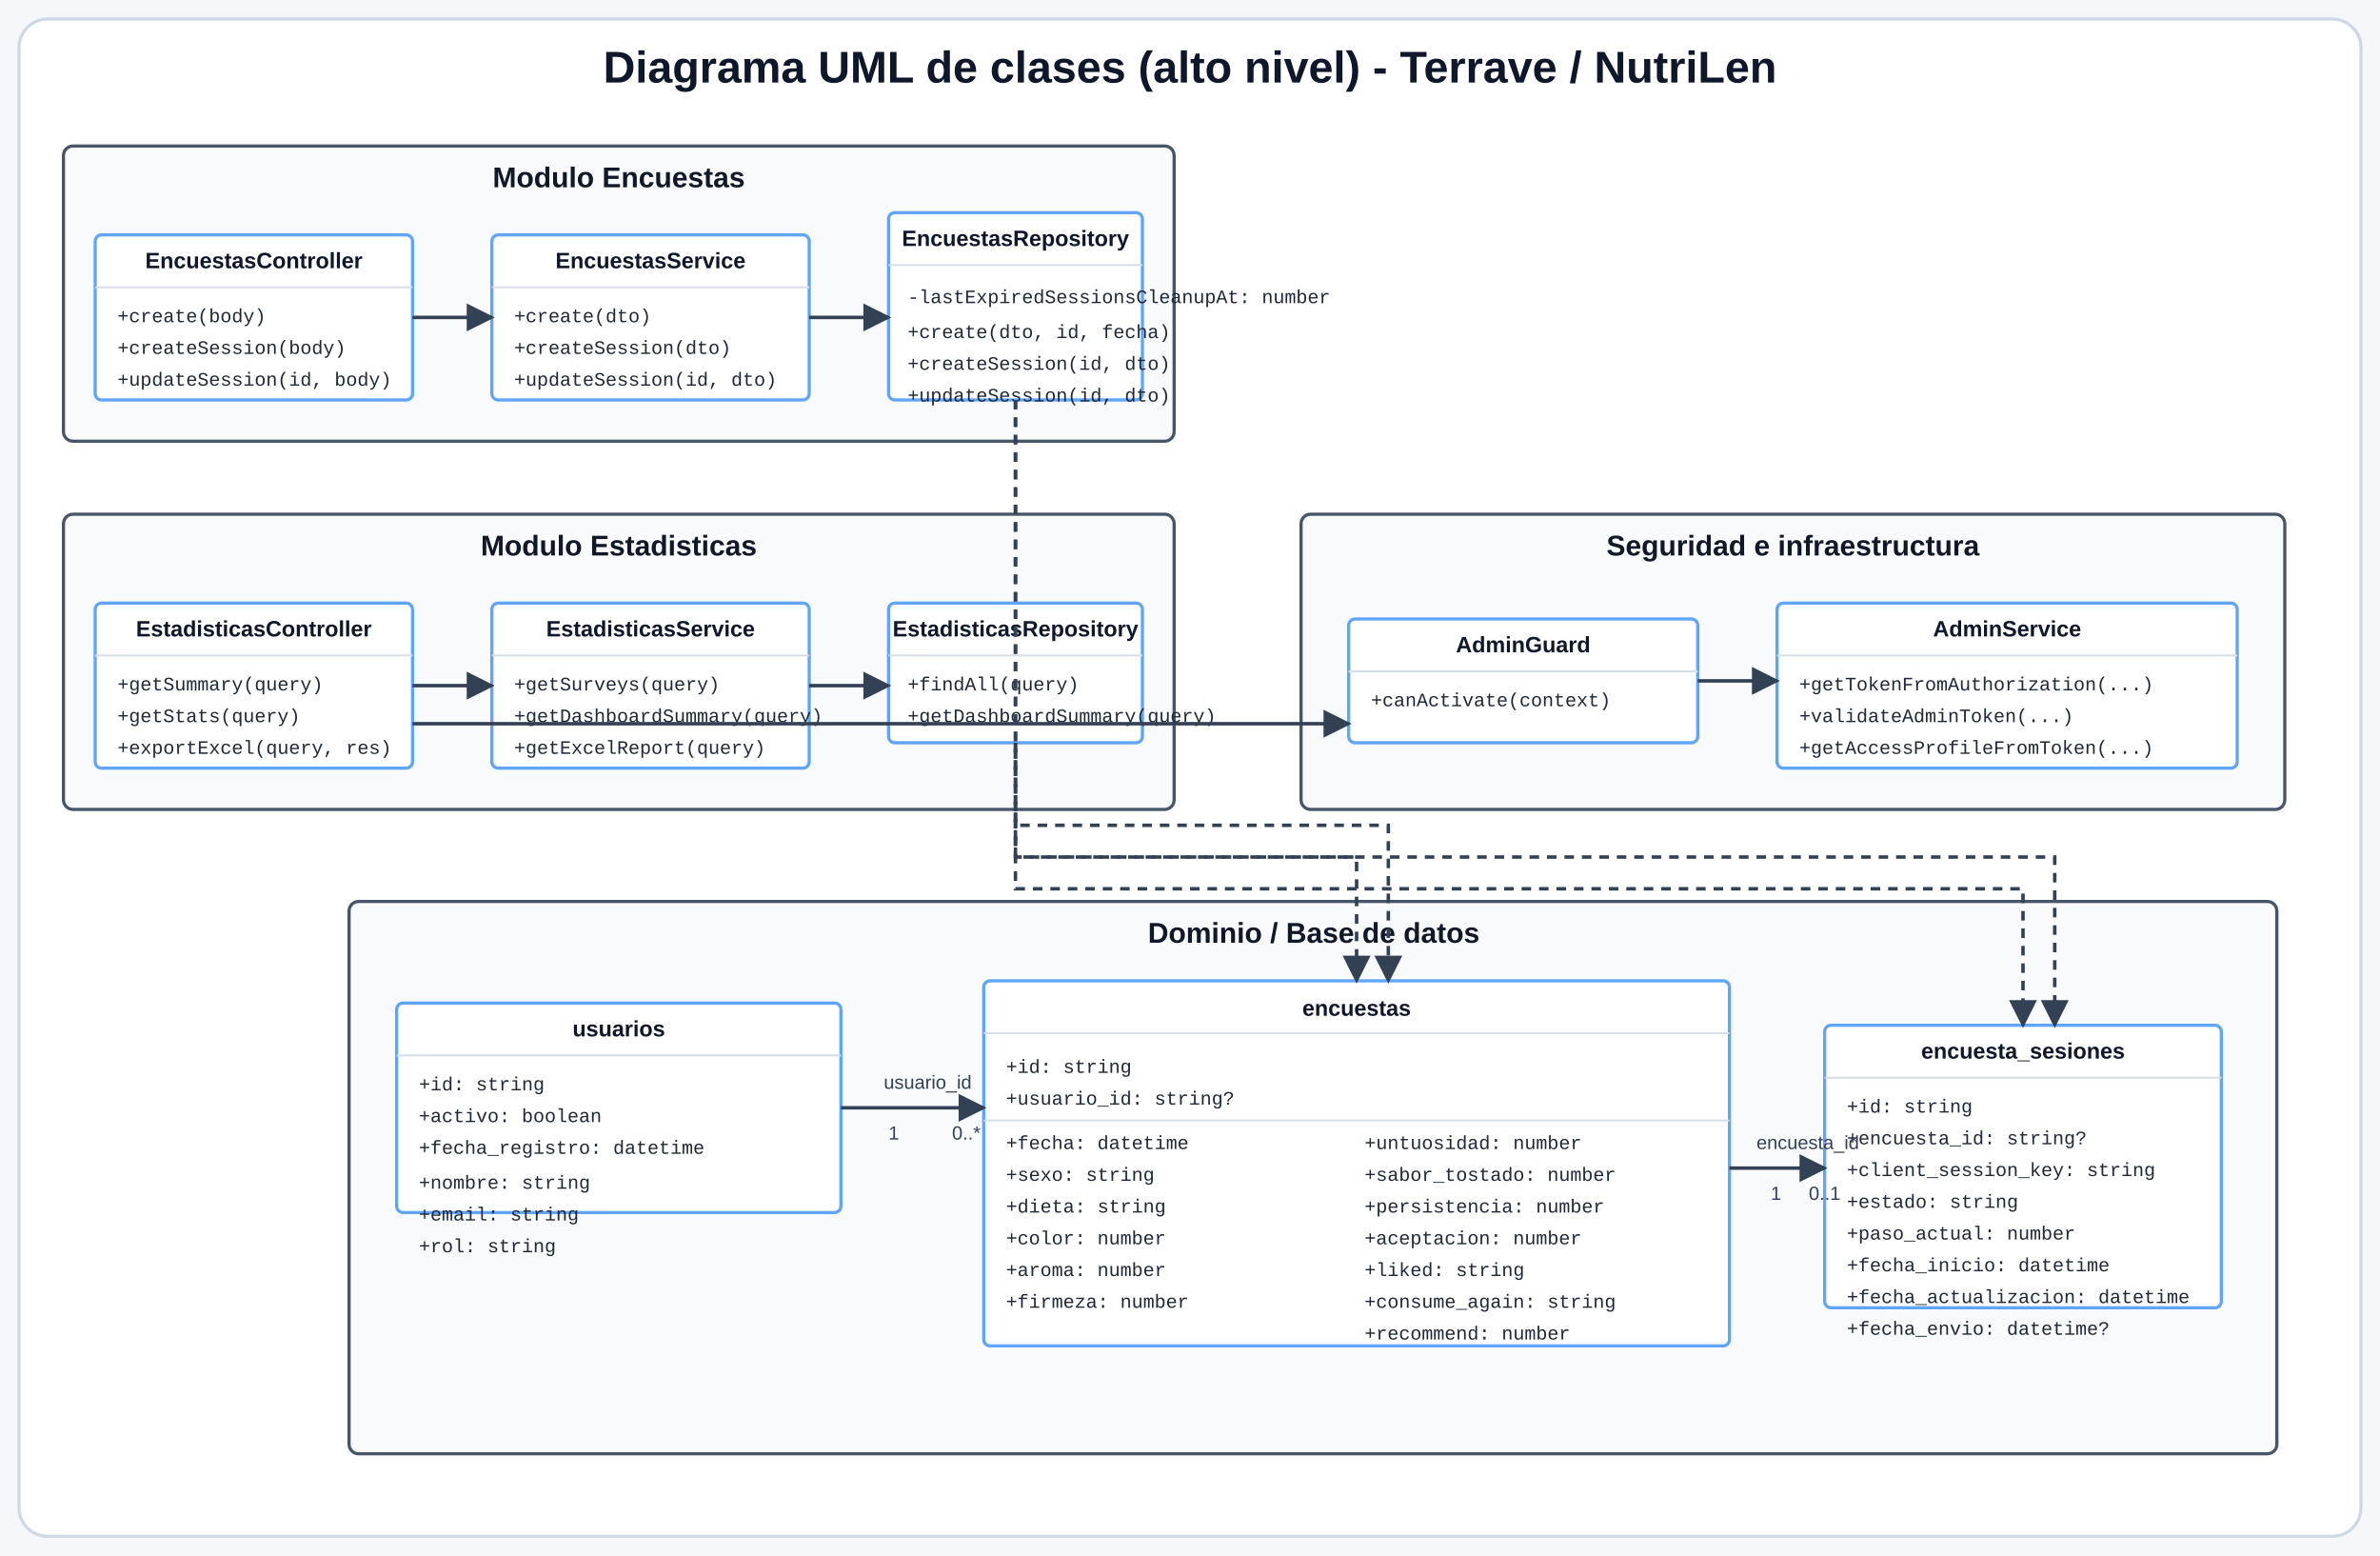
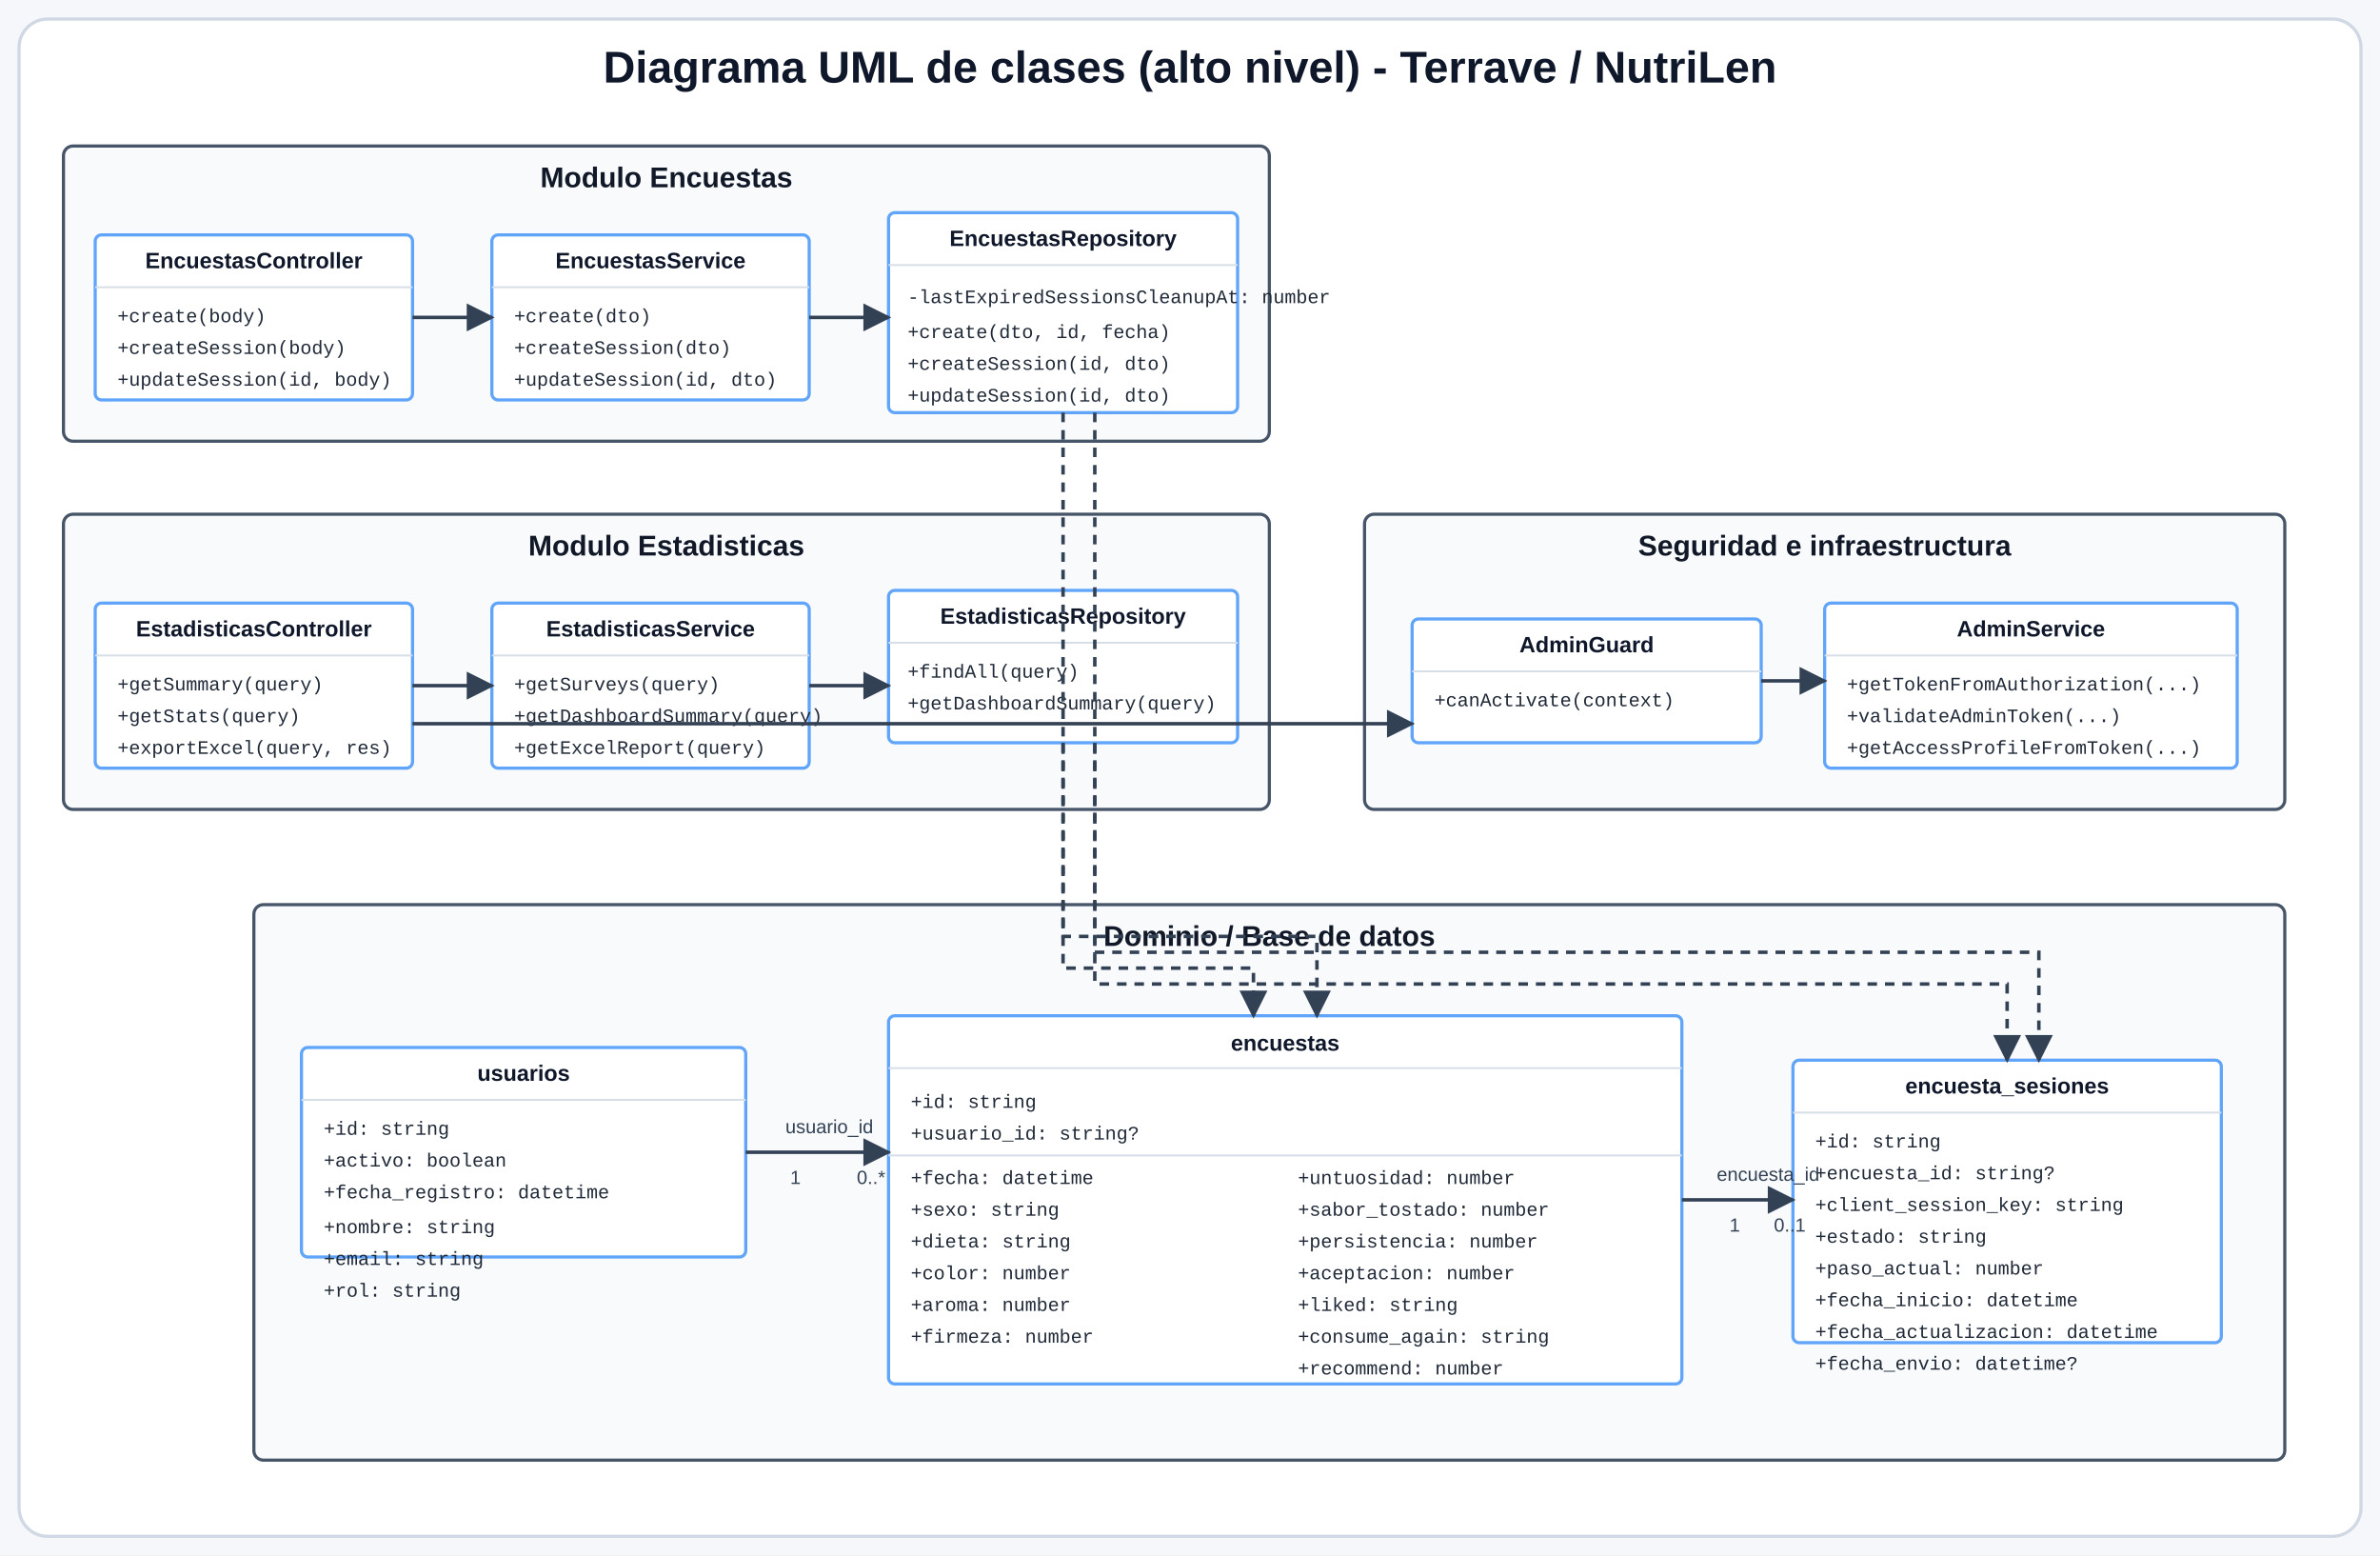
<svg xmlns="http://www.w3.org/2000/svg" width="1500" height="980" viewBox="0 0 1500 980" role="img" aria-labelledby="title desc">
  <defs>
    <style>
      .bg { fill: #f5f7fb; }
      .frame { fill: #ffffff; stroke: #cfd8e3; stroke-width: 2; }
      .pkg { fill: #f8fafc; stroke: #475569; stroke-width: 2; }
      .box { fill: #ffffff; stroke: #60a5fa; stroke-width: 2; }
      .divider { stroke: #d6dee8; stroke-width: 1.2; }
      .arrow { fill: none; stroke: #334155; stroke-width: 2.2; }
      .dash { stroke-dasharray: 6 5; }
      .title { font: 700 28px Arial, Helvetica, sans-serif; fill: #0f172a; }
      .section { font: 700 18px Arial, Helvetica, sans-serif; fill: #111827; }
      .classTitle { font: 700 14px Arial, Helvetica, sans-serif; fill: #0f172a; }
      .text { font: 12px Consolas, "Courier New", monospace; fill: #1f2937; }
      .label { font: 12px Arial, Helvetica, sans-serif; fill: #334155; }
    </style>
    <marker id="arrow" viewBox="0 0 10 10" refX="9" refY="5" markerWidth="8" markerHeight="8" orient="auto">
      <path d="M 0 0 L 10 5 L 0 10 z" fill="#334155" />
    </marker>
  </defs>
  <rect x="0" y="0" width="1500" height="980" class="bg" />
  <rect x="12" y="12" width="1476" height="956" rx="18" class="frame" />
  <text x="750" y="52" text-anchor="middle" class="title">Diagrama UML de clases (alto nivel) - Terrave / NutriLen</text>
-   <rect x="40" y="92" width="700" height="186" rx="6" class="pkg" />
-   <text x="390" y="118" text-anchor="middle" class="section">Modulo Encuestas</text>
+   <rect x="40" y="92" width="760" height="186" rx="6" class="pkg" />
+   <text x="420" y="118" text-anchor="middle" class="section">Modulo Encuestas</text>
  <rect x="60" y="148" width="200" height="104" rx="4" class="box" />
  <line x1="60" y1="181" x2="260" y2="181" class="divider" />
  <text x="160" y="169" text-anchor="middle" class="classTitle">EncuestasController</text>
  <text x="74" y="203" class="text">+create(body)</text>
  <text x="74" y="223" class="text">+createSession(body)</text>
  <text x="74" y="243" class="text">+updateSession(id, body)</text>
  <rect x="310" y="148" width="200" height="104" rx="4" class="box" />
  <line x1="310" y1="181" x2="510" y2="181" class="divider" />
  <text x="410" y="169" text-anchor="middle" class="classTitle">EncuestasService</text>
  <text x="324" y="203" class="text">+create(dto)</text>
  <text x="324" y="223" class="text">+createSession(dto)</text>
  <text x="324" y="243" class="text">+updateSession(id, dto)</text>
-   <rect x="560" y="134" width="160" height="118" rx="4" class="box" />
-   <line x1="560" y1="167" x2="720" y2="167" class="divider" />
-   <text x="640" y="155" text-anchor="middle" class="classTitle">EncuestasRepository</text>
+   <rect x="560" y="134" width="220" height="126" rx="4" class="box" />
+   <line x1="560" y1="167" x2="780" y2="167" class="divider" />
+   <text x="670" y="155" text-anchor="middle" class="classTitle">EncuestasRepository</text>
  <text x="572" y="191" class="text">-lastExpiredSessionsCleanupAt: number</text>
  <text x="572" y="213" class="text">+create(dto, id, fecha)</text>
  <text x="572" y="233" class="text">+createSession(id, dto)</text>
  <text x="572" y="253" class="text">+updateSession(id, dto)</text>
-   <rect x="40" y="324" width="700" height="186" rx="6" class="pkg" />
-   <text x="390" y="350" text-anchor="middle" class="section">Modulo Estadisticas</text>
+   <rect x="40" y="324" width="760" height="186" rx="6" class="pkg" />
+   <text x="420" y="350" text-anchor="middle" class="section">Modulo Estadisticas</text>
  <rect x="60" y="380" width="200" height="104" rx="4" class="box" />
  <line x1="60" y1="413" x2="260" y2="413" class="divider" />
  <text x="160" y="401" text-anchor="middle" class="classTitle">EstadisticasController</text>
  <text x="74" y="435" class="text">+getSummary(query)</text>
  <text x="74" y="455" class="text">+getStats(query)</text>
  <text x="74" y="475" class="text">+exportExcel(query, res)</text>
  <rect x="310" y="380" width="200" height="104" rx="4" class="box" />
  <line x1="310" y1="413" x2="510" y2="413" class="divider" />
  <text x="410" y="401" text-anchor="middle" class="classTitle">EstadisticasService</text>
  <text x="324" y="435" class="text">+getSurveys(query)</text>
  <text x="324" y="455" class="text">+getDashboardSummary(query)</text>
  <text x="324" y="475" class="text">+getExcelReport(query)</text>
-   <rect x="560" y="380" width="160" height="88" rx="4" class="box" />
-   <line x1="560" y1="413" x2="720" y2="413" class="divider" />
-   <text x="640" y="401" text-anchor="middle" class="classTitle">EstadisticasRepository</text>
-   <text x="572" y="435" class="text">+findAll(query)</text>
-   <text x="572" y="455" class="text">+getDashboardSummary(query)</text>
-   <rect x="820" y="324" width="620" height="186" rx="6" class="pkg" />
-   <text x="1130" y="350" text-anchor="middle" class="section">Seguridad e infraestructura</text>
-   <rect x="850" y="390" width="220" height="78" rx="4" class="box" />
-   <line x1="850" y1="423" x2="1070" y2="423" class="divider" />
-   <text x="960" y="411" text-anchor="middle" class="classTitle">AdminGuard</text>
-   <text x="864" y="445" class="text">+canActivate(context)</text>
-   <rect x="1120" y="380" width="290" height="104" rx="4" class="box" />
-   <line x1="1120" y1="413" x2="1410" y2="413" class="divider" />
-   <text x="1265" y="401" text-anchor="middle" class="classTitle">AdminService</text>
-   <text x="1134" y="435" class="text">+getTokenFromAuthorization(...)</text>
-   <text x="1134" y="455" class="text">+validateAdminToken(...)</text>
-   <text x="1134" y="475" class="text">+getAccessProfileFromToken(...)</text>
-   <rect x="220" y="568" width="1215" height="348" rx="6" class="pkg" />
-   <text x="828" y="594" text-anchor="middle" class="section">Dominio / Base de datos</text>
-   <rect x="250" y="632" width="280" height="132" rx="4" class="box" />
-   <line x1="250" y1="665" x2="530" y2="665" class="divider" />
-   <text x="390" y="653" text-anchor="middle" class="classTitle">usuarios</text>
-   <text x="264" y="687" class="text">+id: string</text>
-   <text x="264" y="707" class="text">+activo: boolean</text>
-   <text x="264" y="727" class="text">+fecha_registro: datetime</text>
-   <text x="264" y="749" class="text">+nombre: string</text>
-   <text x="264" y="769" class="text">+email: string</text>
-   <text x="264" y="789" class="text">+rol: string</text>
-   <rect x="620" y="618" width="470" height="230" rx="4" class="box" />
-   <line x1="620" y1="651" x2="1090" y2="651" class="divider" />
-   <line x1="620" y1="706" x2="1090" y2="706" class="divider" />
-   <text x="855" y="640" text-anchor="middle" class="classTitle">encuestas</text>
-   <text x="634" y="676" class="text">+id: string</text>
-   <text x="634" y="696" class="text">+usuario_id: string?</text>
-   <text x="634" y="724" class="text">+fecha: datetime</text>
-   <text x="634" y="744" class="text">+sexo: string</text>
-   <text x="634" y="764" class="text">+dieta: string</text>
-   <text x="634" y="784" class="text">+color: number</text>
-   <text x="634" y="804" class="text">+aroma: number</text>
-   <text x="634" y="824" class="text">+firmeza: number</text>
-   <text x="860" y="724" class="text">+untuosidad: number</text>
-   <text x="860" y="744" class="text">+sabor_tostado: number</text>
-   <text x="860" y="764" class="text">+persistencia: number</text>
-   <text x="860" y="784" class="text">+aceptacion: number</text>
-   <text x="860" y="804" class="text">+liked: string</text>
-   <text x="860" y="824" class="text">+consume_again: string</text>
-   <text x="860" y="844" class="text">+recommend: number</text>
-   <rect x="1150" y="646" width="250" height="178" rx="4" class="box" />
-   <line x1="1150" y1="679" x2="1400" y2="679" class="divider" />
-   <text x="1275" y="667" text-anchor="middle" class="classTitle">encuesta_sesiones</text>
-   <text x="1164" y="701" class="text">+id: string</text>
-   <text x="1164" y="721" class="text">+encuesta_id: string?</text>
-   <text x="1164" y="741" class="text">+client_session_key: string</text>
-   <text x="1164" y="761" class="text">+estado: string</text>
-   <text x="1164" y="781" class="text">+paso_actual: number</text>
-   <text x="1164" y="801" class="text">+fecha_inicio: datetime</text>
-   <text x="1164" y="821" class="text">+fecha_actualizacion: datetime</text>
-   <text x="1164" y="841" class="text">+fecha_envio: datetime?</text>
+   <rect x="560" y="372" width="220" height="96" rx="4" class="box" />
+   <line x1="560" y1="405" x2="780" y2="405" class="divider" />
+   <text x="670" y="393" text-anchor="middle" class="classTitle">EstadisticasRepository</text>
+   <text x="572" y="427" class="text">+findAll(query)</text>
+   <text x="572" y="447" class="text">+getDashboardSummary(query)</text>
+   <rect x="860" y="324" width="580" height="186" rx="6" class="pkg" />
+   <text x="1150" y="350" text-anchor="middle" class="section">Seguridad e infraestructura</text>
+   <rect x="890" y="390" width="220" height="78" rx="4" class="box" />
+   <line x1="890" y1="423" x2="1110" y2="423" class="divider" />
+   <text x="1000" y="411" text-anchor="middle" class="classTitle">AdminGuard</text>
+   <text x="904" y="445" class="text">+canActivate(context)</text>
+   <rect x="1150" y="380" width="260" height="104" rx="4" class="box" />
+   <line x1="1150" y1="413" x2="1410" y2="413" class="divider" />
+   <text x="1280" y="401" text-anchor="middle" class="classTitle">AdminService</text>
+   <text x="1164" y="435" class="text">+getTokenFromAuthorization(...)</text>
+   <text x="1164" y="455" class="text">+validateAdminToken(...)</text>
+   <text x="1164" y="475" class="text">+getAccessProfileFromToken(...)</text>
+   <rect x="160" y="570" width="1280" height="350" rx="6" class="pkg" />
+   <text x="800" y="596" text-anchor="middle" class="section">Dominio / Base de datos</text>
+   <rect x="190" y="660" width="280" height="132" rx="4" class="box" />
+   <line x1="190" y1="693" x2="470" y2="693" class="divider" />
+   <text x="330" y="681" text-anchor="middle" class="classTitle">usuarios</text>
+   <text x="204" y="715" class="text">+id: string</text>
+   <text x="204" y="735" class="text">+activo: boolean</text>
+   <text x="204" y="755" class="text">+fecha_registro: datetime</text>
+   <text x="204" y="777" class="text">+nombre: string</text>
+   <text x="204" y="797" class="text">+email: string</text>
+   <text x="204" y="817" class="text">+rol: string</text>
+   <rect x="560" y="640" width="500" height="232" rx="4" class="box" />
+   <line x1="560" y1="673" x2="1060" y2="673" class="divider" />
+   <line x1="560" y1="728" x2="1060" y2="728" class="divider" />
+   <text x="810" y="662" text-anchor="middle" class="classTitle">encuestas</text>
+   <text x="574" y="698" class="text">+id: string</text>
+   <text x="574" y="718" class="text">+usuario_id: string?</text>
+   <text x="574" y="746" class="text">+fecha: datetime</text>
+   <text x="574" y="766" class="text">+sexo: string</text>
+   <text x="574" y="786" class="text">+dieta: string</text>
+   <text x="574" y="806" class="text">+color: number</text>
+   <text x="574" y="826" class="text">+aroma: number</text>
+   <text x="574" y="846" class="text">+firmeza: number</text>
+   <text x="818" y="746" class="text">+untuosidad: number</text>
+   <text x="818" y="766" class="text">+sabor_tostado: number</text>
+   <text x="818" y="786" class="text">+persistencia: number</text>
+   <text x="818" y="806" class="text">+aceptacion: number</text>
+   <text x="818" y="826" class="text">+liked: string</text>
+   <text x="818" y="846" class="text">+consume_again: string</text>
+   <text x="818" y="866" class="text">+recommend: number</text>
+   <rect x="1130" y="668" width="270" height="178" rx="4" class="box" />
+   <line x1="1130" y1="701" x2="1400" y2="701" class="divider" />
+   <text x="1265" y="689" text-anchor="middle" class="classTitle">encuesta_sesiones</text>
+   <text x="1144" y="723" class="text">+id: string</text>
+   <text x="1144" y="743" class="text">+encuesta_id: string?</text>
+   <text x="1144" y="763" class="text">+client_session_key: string</text>
+   <text x="1144" y="783" class="text">+estado: string</text>
+   <text x="1144" y="803" class="text">+paso_actual: number</text>
+   <text x="1144" y="823" class="text">+fecha_inicio: datetime</text>
+   <text x="1144" y="843" class="text">+fecha_actualizacion: datetime</text>
+   <text x="1144" y="863" class="text">+fecha_envio: datetime?</text>
  <line x1="260" y1="200" x2="310" y2="200" class="arrow" marker-end="url(#arrow)" />
  <line x1="510" y1="200" x2="560" y2="200" class="arrow" marker-end="url(#arrow)" />
  <line x1="260" y1="432" x2="310" y2="432" class="arrow" marker-end="url(#arrow)" />
  <line x1="510" y1="432" x2="560" y2="432" class="arrow" marker-end="url(#arrow)" />
-   <line x1="260" y1="456" x2="850" y2="456" class="arrow" marker-end="url(#arrow)" />
-   <line x1="1070" y1="429" x2="1120" y2="429" class="arrow" marker-end="url(#arrow)" />
-   <line x1="530" y1="698" x2="620" y2="698" class="arrow" marker-end="url(#arrow)" />
-   <text x="557" y="686" class="label">usuario_id</text>
-   <text x="560" y="718" class="label">1</text>
-   <text x="600" y="718" class="label">0..*</text>
-   <line x1="1090" y1="736" x2="1150" y2="736" class="arrow" marker-end="url(#arrow)" />
-   <text x="1107" y="724" class="label">encuesta_id</text>
-   <text x="1116" y="756" class="label">1</text>
-   <text x="1140" y="756" class="label">0..1</text>
-   <path d="M 640 252 L 640 540 L 855 540 L 855 618" class="arrow dash" marker-end="url(#arrow)" />
-   <path d="M 640 252 L 640 560 L 1275 560 L 1275 646" class="arrow dash" marker-end="url(#arrow)" />
-   <path d="M 640 468 L 640 520 L 875 520 L 875 618" class="arrow dash" marker-end="url(#arrow)" />
-   <path d="M 640 468 L 640 540 L 1295 540 L 1295 646" class="arrow dash" marker-end="url(#arrow)" />
+   <line x1="260" y1="456" x2="890" y2="456" class="arrow" marker-end="url(#arrow)" />
+   <line x1="1110" y1="429" x2="1150" y2="429" class="arrow" marker-end="url(#arrow)" />
+   <line x1="470" y1="726" x2="560" y2="726" class="arrow" marker-end="url(#arrow)" />
+   <text x="495" y="714" class="label">usuario_id</text>
+   <text x="498" y="746" class="label">1</text>
+   <text x="540" y="746" class="label">0..*</text>
+   <line x1="1060" y1="756" x2="1130" y2="756" class="arrow" marker-end="url(#arrow)" />
+   <text x="1082" y="744" class="label">encuesta_id</text>
+   <text x="1090" y="776" class="label">1</text>
+   <text x="1118" y="776" class="label">0..1</text>
+   <path d="M 670 260 L 670 610 L 790 610 L 790 640" class="arrow dash" marker-end="url(#arrow)" />
+   <path d="M 690 260 L 690 620 L 1265 620 L 1265 668" class="arrow dash" marker-end="url(#arrow)" />
+   <path d="M 670 468 L 670 590 L 830 590 L 830 640" class="arrow dash" marker-end="url(#arrow)" />
+   <path d="M 690 468 L 690 600 L 1285 600 L 1285 668" class="arrow dash" marker-end="url(#arrow)" />
</svg>
